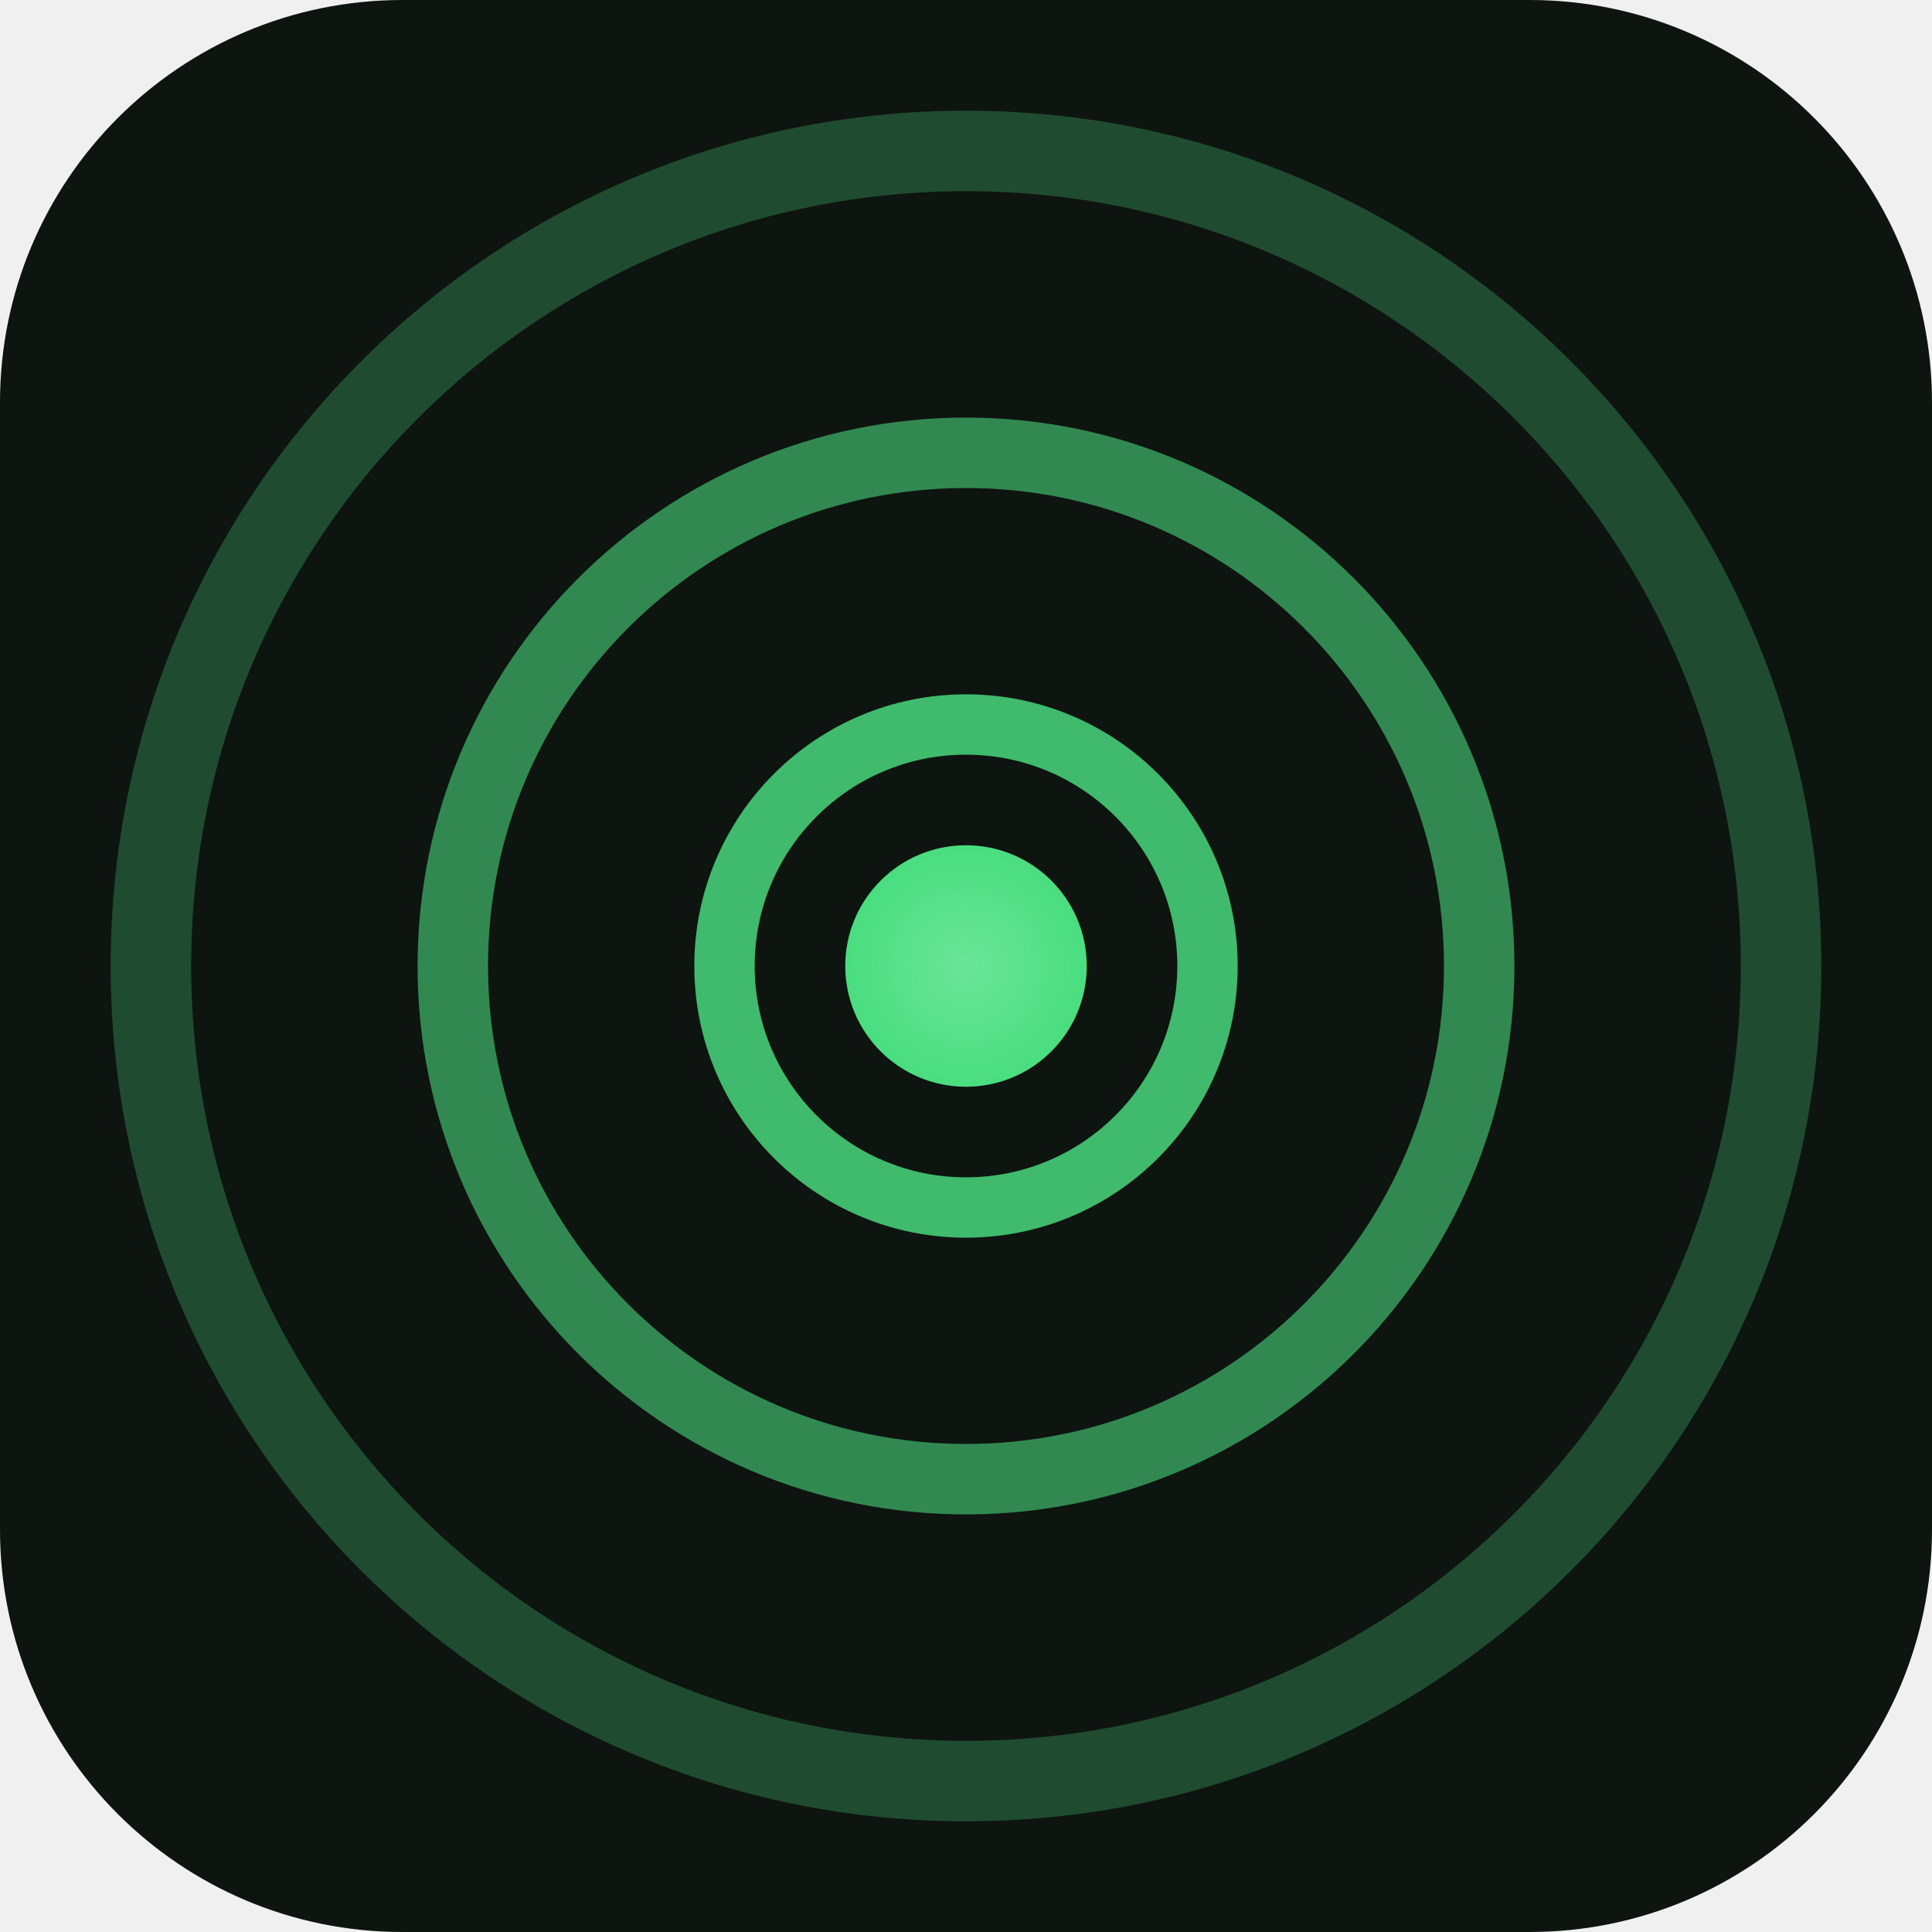
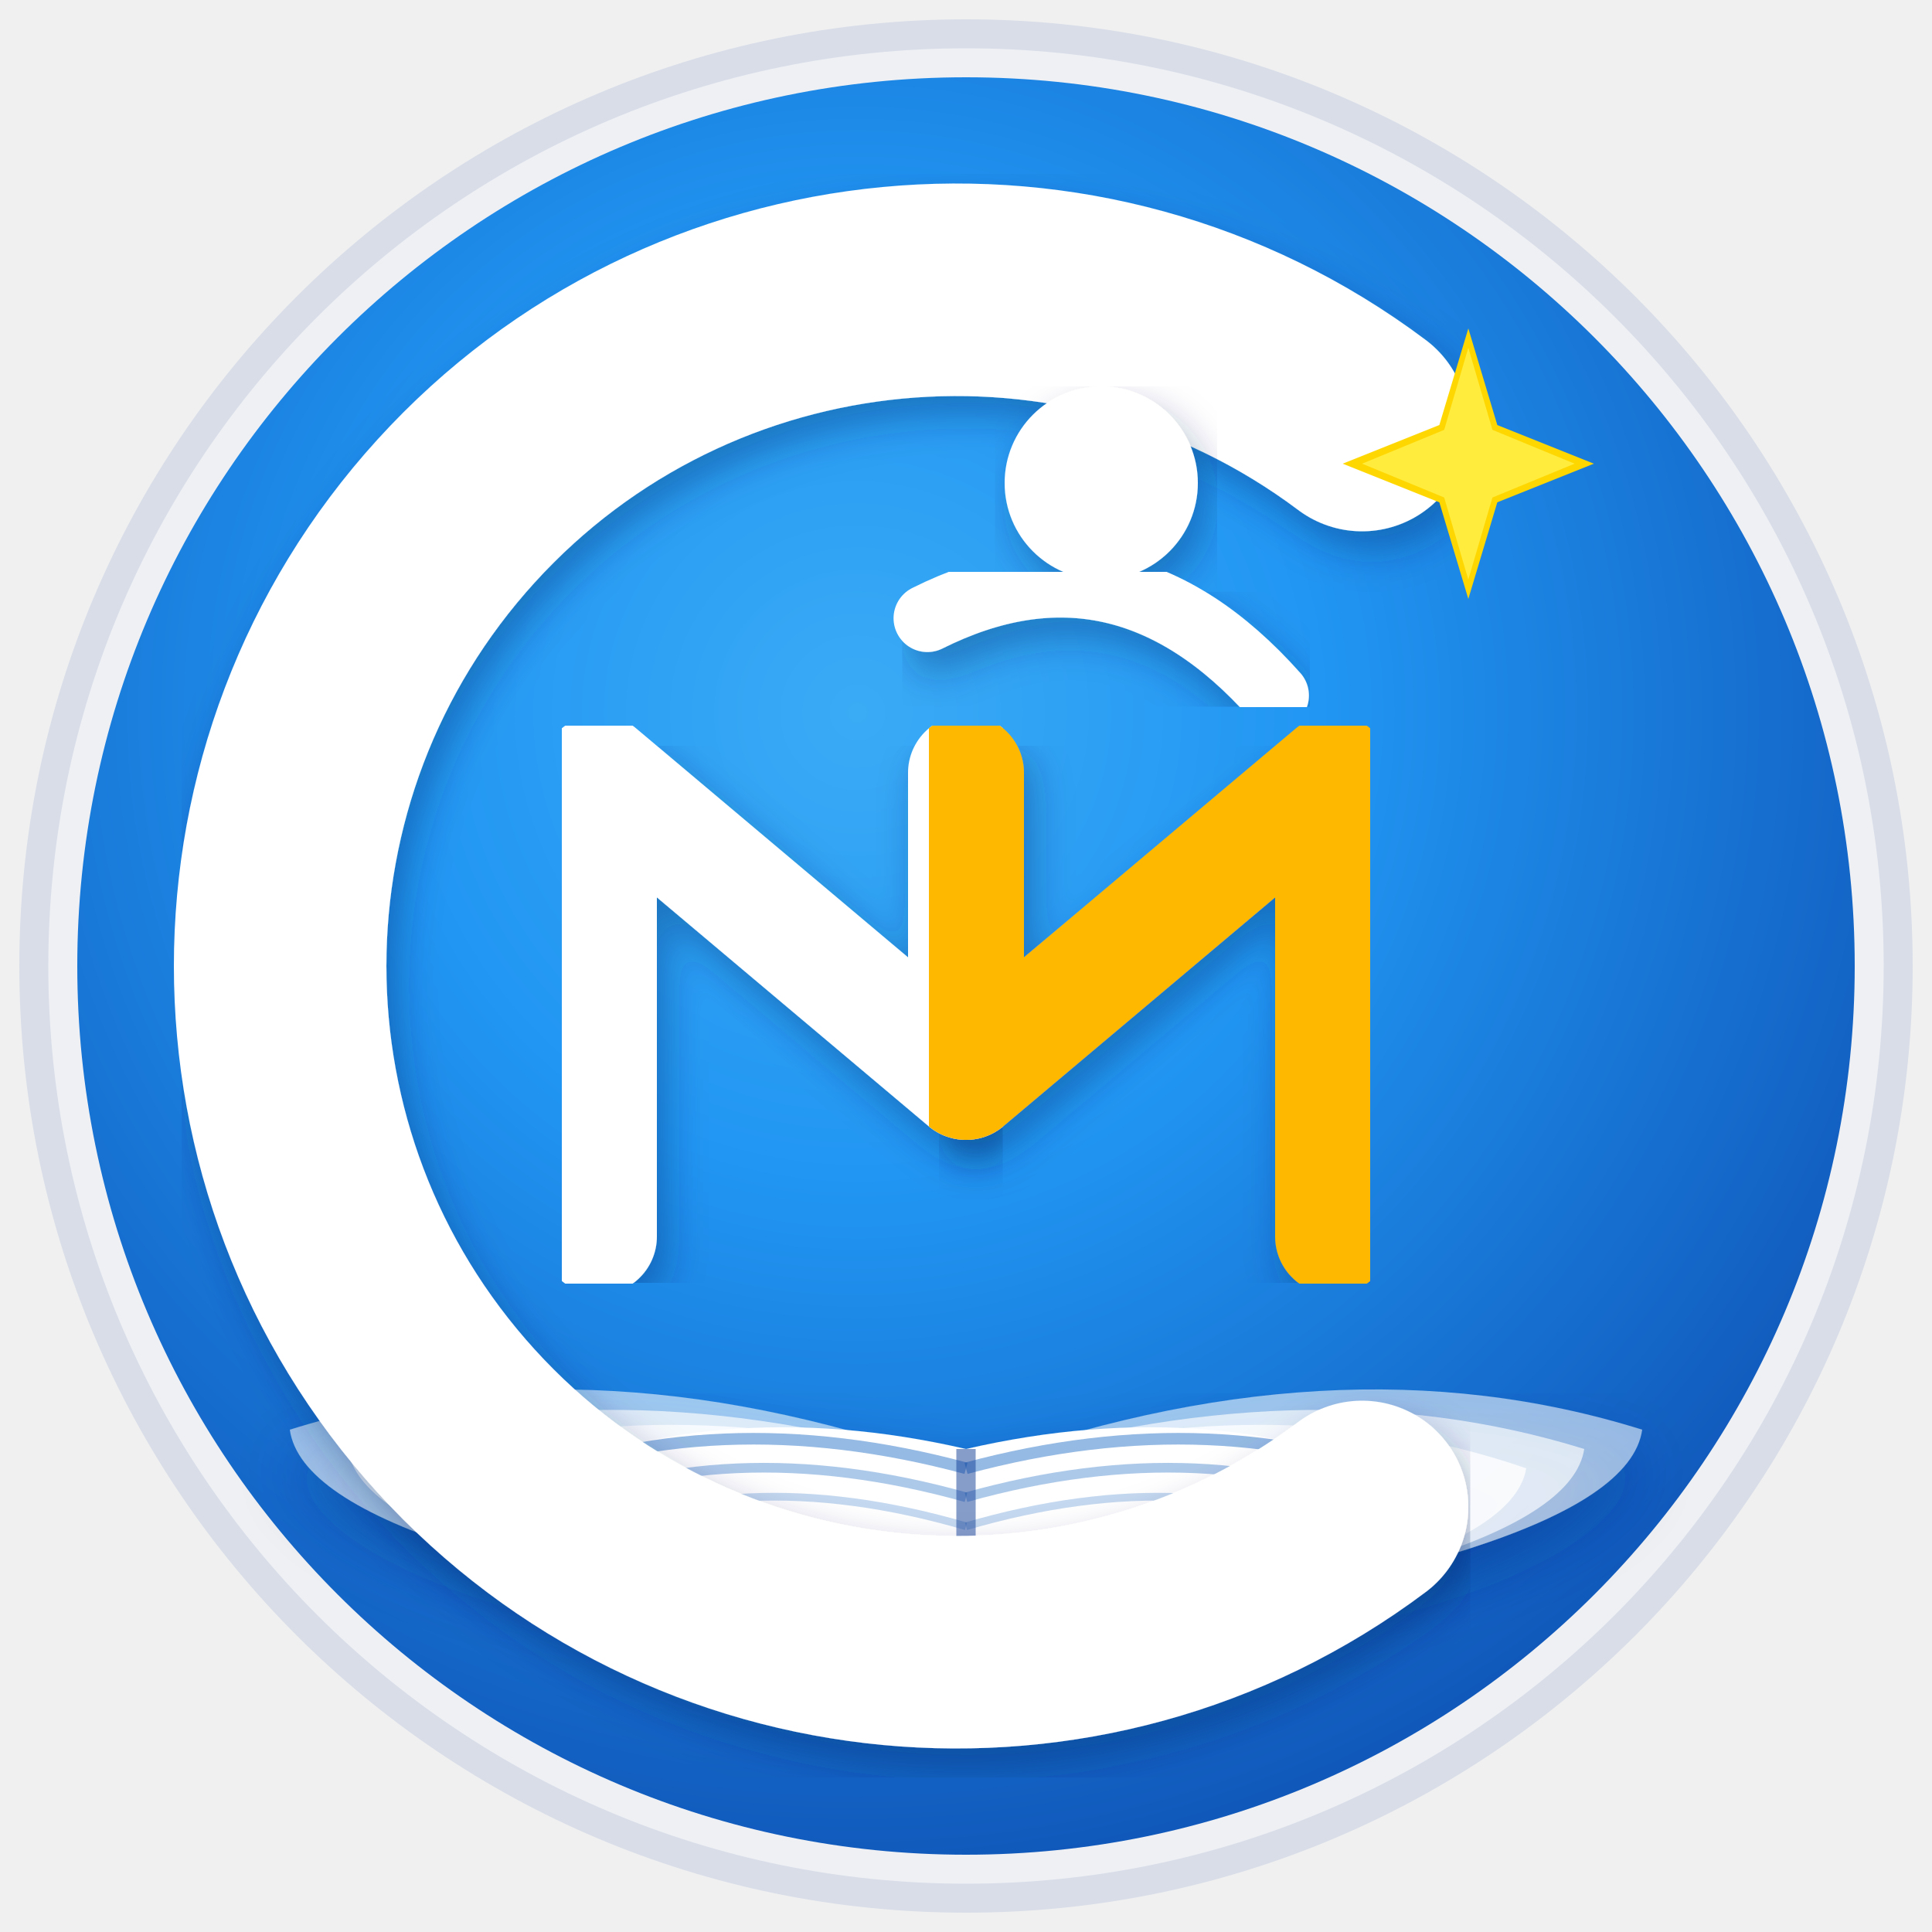
- <svg xmlns="http://www.w3.org/2000/svg" viewBox="0 0 192 192" fill="none">
-   <rect width="192" height="192" rx="40" fill="#0e1410" />
-   <circle cx="96" cy="96" r="81" stroke="#4ADE80" stroke-width="8" opacity="0.28" />
-   <circle cx="96" cy="96" r="51" stroke="#4ADE80" stroke-width="7" opacity="0.58" />
-   <circle cx="96" cy="96" r="24" stroke="#4ADE80" stroke-width="6" opacity="0.82" />
-   <radialGradient id="d" cx="50%" cy="50%" r="50%">
-     <stop offset="0%" stop-color="#6AE598" />
-     <stop offset="100%" stop-color="#4ADE80" />
-   </radialGradient>
-   <circle cx="96" cy="96" r="12" fill="url(#d)" />
+ <svg xmlns="http://www.w3.org/2000/svg" viewBox="0 0 200 200" fill="none">
+   <defs>
+     <radialGradient id="bgGrad" cx="44%" cy="36%" r="64%">
+       <stop offset="0%" stop-color="#3AABF5" />
+       <stop offset="40%" stop-color="#2196F3" />
+       <stop offset="100%" stop-color="#1059BB" />
+     </radialGradient>
+     <filter id="softShadow" x="-10%" y="-10%" width="120%" height="120%">
+       <feDropShadow dx="1" dy="2" stdDeviation="2" flood-color="rgba(0,40,100,0.35)" />
+     </filter>
+     <filter id="bookShadow" x="-10%" y="-10%" width="130%" height="130%">
+       <feDropShadow dx="0" dy="3" stdDeviation="3" flood-color="rgba(0,40,120,0.4)" />
+     </filter>
+   </defs>
+   <circle cx="100" cy="100" r="98" fill="#D8DDE8" />
+   <circle cx="100" cy="100" r="95" fill="#EEF0F4" />
+   <circle cx="100" cy="100" r="92" fill="url(#bgGrad)" />
+   <g filter="url(#bookShadow)">
+     <path d="M100 152 Q62 138 30 148 Q32 162 100 170 Z" fill="white" opacity="0.55" />
+     <path d="M100 152 Q65 141 36 150 Q38 163 100 170 Z" fill="white" opacity="0.65" />
+     <path d="M100 152 Q68 143 42 152 Q44 164 100 170 Z" fill="white" opacity="0.75" />
+     <path d="M100 152 Q72 146 50 155 Q51 165 100 170 Z" fill="white" opacity="0.9" />
+     <path d="M100 150 Q74 144 52 154 Q53 162 100 168 Z" fill="white" />
+     <path d="M100 152 Q138 138 170 148 Q168 162 100 170 Z" fill="white" opacity="0.55" />
+     <path d="M100 152 Q135 141 164 150 Q162 163 100 170 Z" fill="white" opacity="0.65" />
+     <path d="M100 152 Q132 143 158 152 Q156 164 100 170 Z" fill="white" opacity="0.75" />
+     <path d="M100 152 Q128 146 150 155 Q149 165 100 170 Z" fill="white" opacity="0.9" />
+     <path d="M100 150 Q126 144 148 154 Q147 162 100 168 Z" fill="white" />
+   </g>
+   <path d="M100 152 Q74 145 52 154" stroke="#1565C0" stroke-width="1.2" fill="none" opacity="0.45" />
+   <path d="M100 155 Q75 148 55 157" stroke="#1565C0" stroke-width="1" fill="none" opacity="0.35" />
+   <path d="M100 158 Q76 151 58 160" stroke="#1565C0" stroke-width="0.8" fill="none" opacity="0.25" />
+   <path d="M100 152 Q126 145 148 154" stroke="#1565C0" stroke-width="1.2" fill="none" opacity="0.45" />
+   <path d="M100 155 Q125 148 145 157" stroke="#1565C0" stroke-width="1" fill="none" opacity="0.35" />
+   <path d="M100 158 Q124 151 142 160" stroke="#1565C0" stroke-width="0.8" fill="none" opacity="0.25" />
+   <line x1="100" y1="150" x2="100" y2="170" stroke="rgba(15,60,150,0.5)" stroke-width="2" />
+   <path d="M 141 44 A 70 70 0 1 0 141 156" stroke="white" stroke-width="22" fill="none" stroke-linecap="round" filter="url(#softShadow)" />
+   <path d="M 62 128 L 62 80 L 100 112 L 100 80" stroke="white" stroke-width="12" fill="none" stroke-linecap="round" stroke-linejoin="round" filter="url(#softShadow)" />
+   <path d="M 100 80 L 100 112 L 138 80 L 138 128" stroke="#FFB800" stroke-width="12" fill="none" stroke-linecap="round" stroke-linejoin="round" filter="url(#softShadow)" />
+   <circle cx="114" cy="50" r="10" fill="white" filter="url(#softShadow)" />
+   <path d="M 96 64 Q 116 54 132 72" stroke="white" stroke-width="7" fill="none" stroke-linecap="round" filter="url(#softShadow)" />
+   <path d="M 152 34            L 155 44            L 165 48            L 155 52            L 152 62            L 149 52            L 139 48            L 149 44            Z" fill="#FFD700" />
+   <path d="M 152 36 L 154.5 44.5 L 163 48 L 154.5 51.5 L 152 60 L 149.5 51.5 L 141 48 L 149.5 44.5 Z" fill="#FFEC3D" />
</svg>
